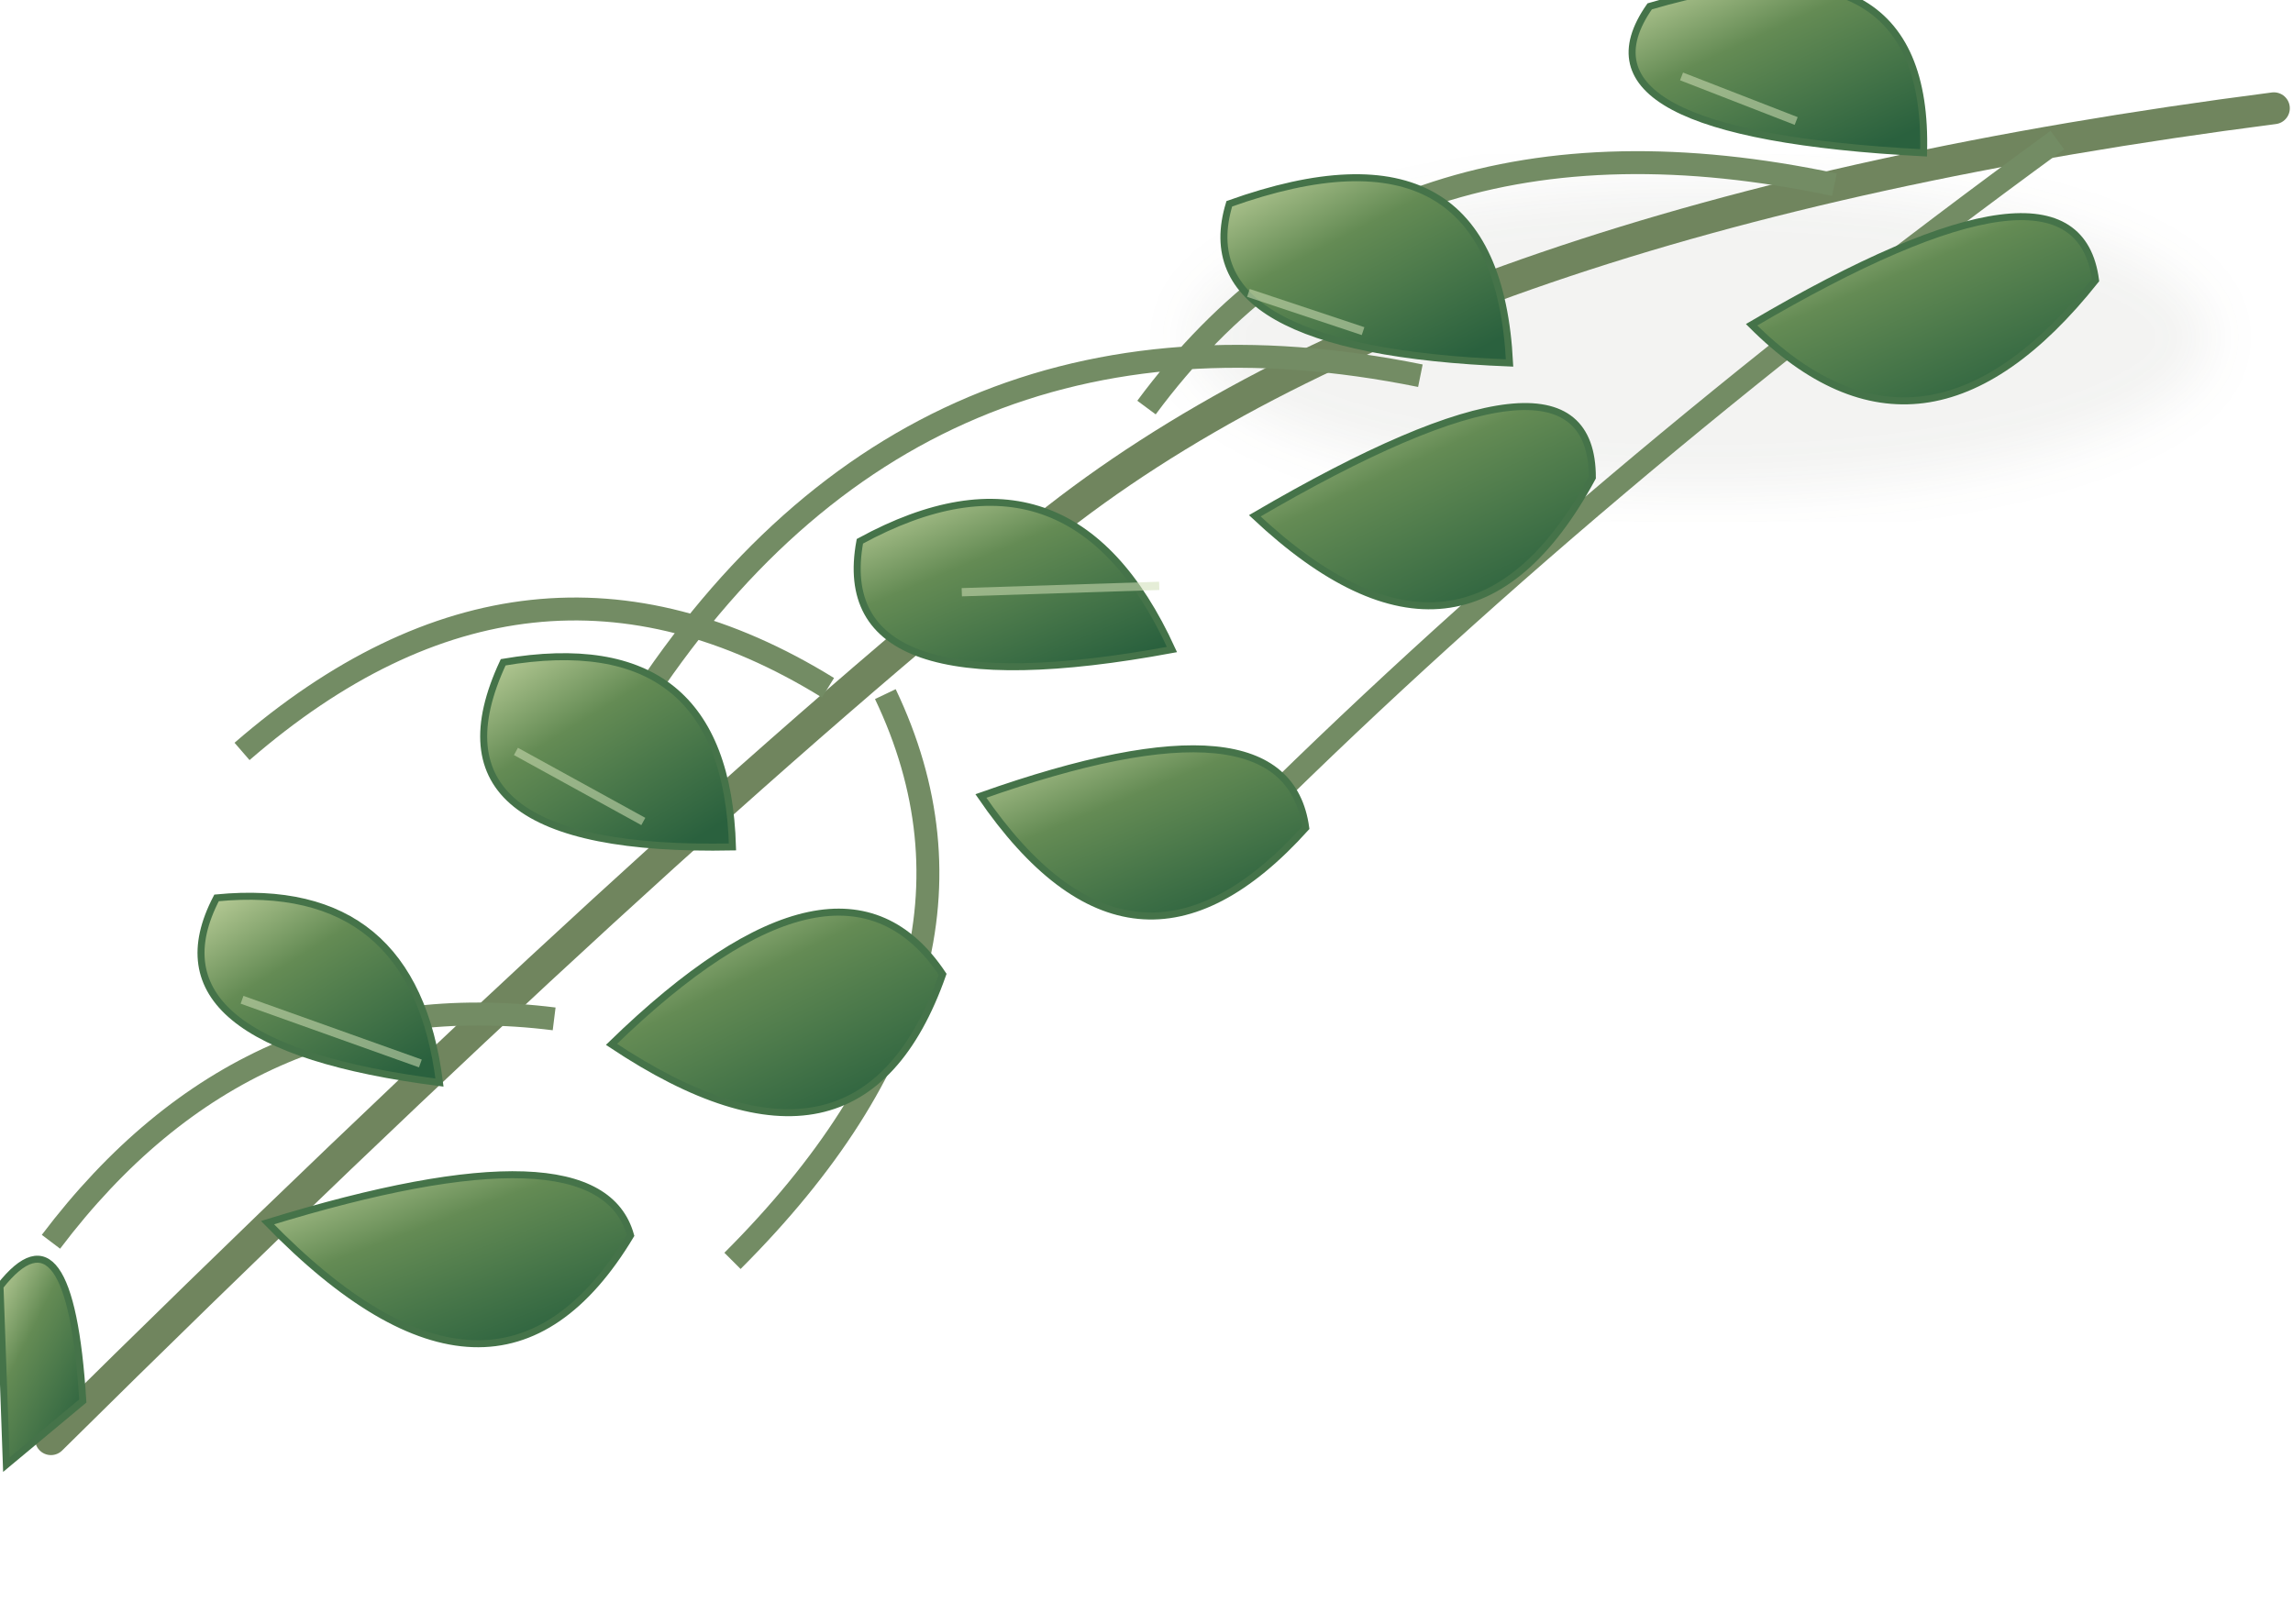
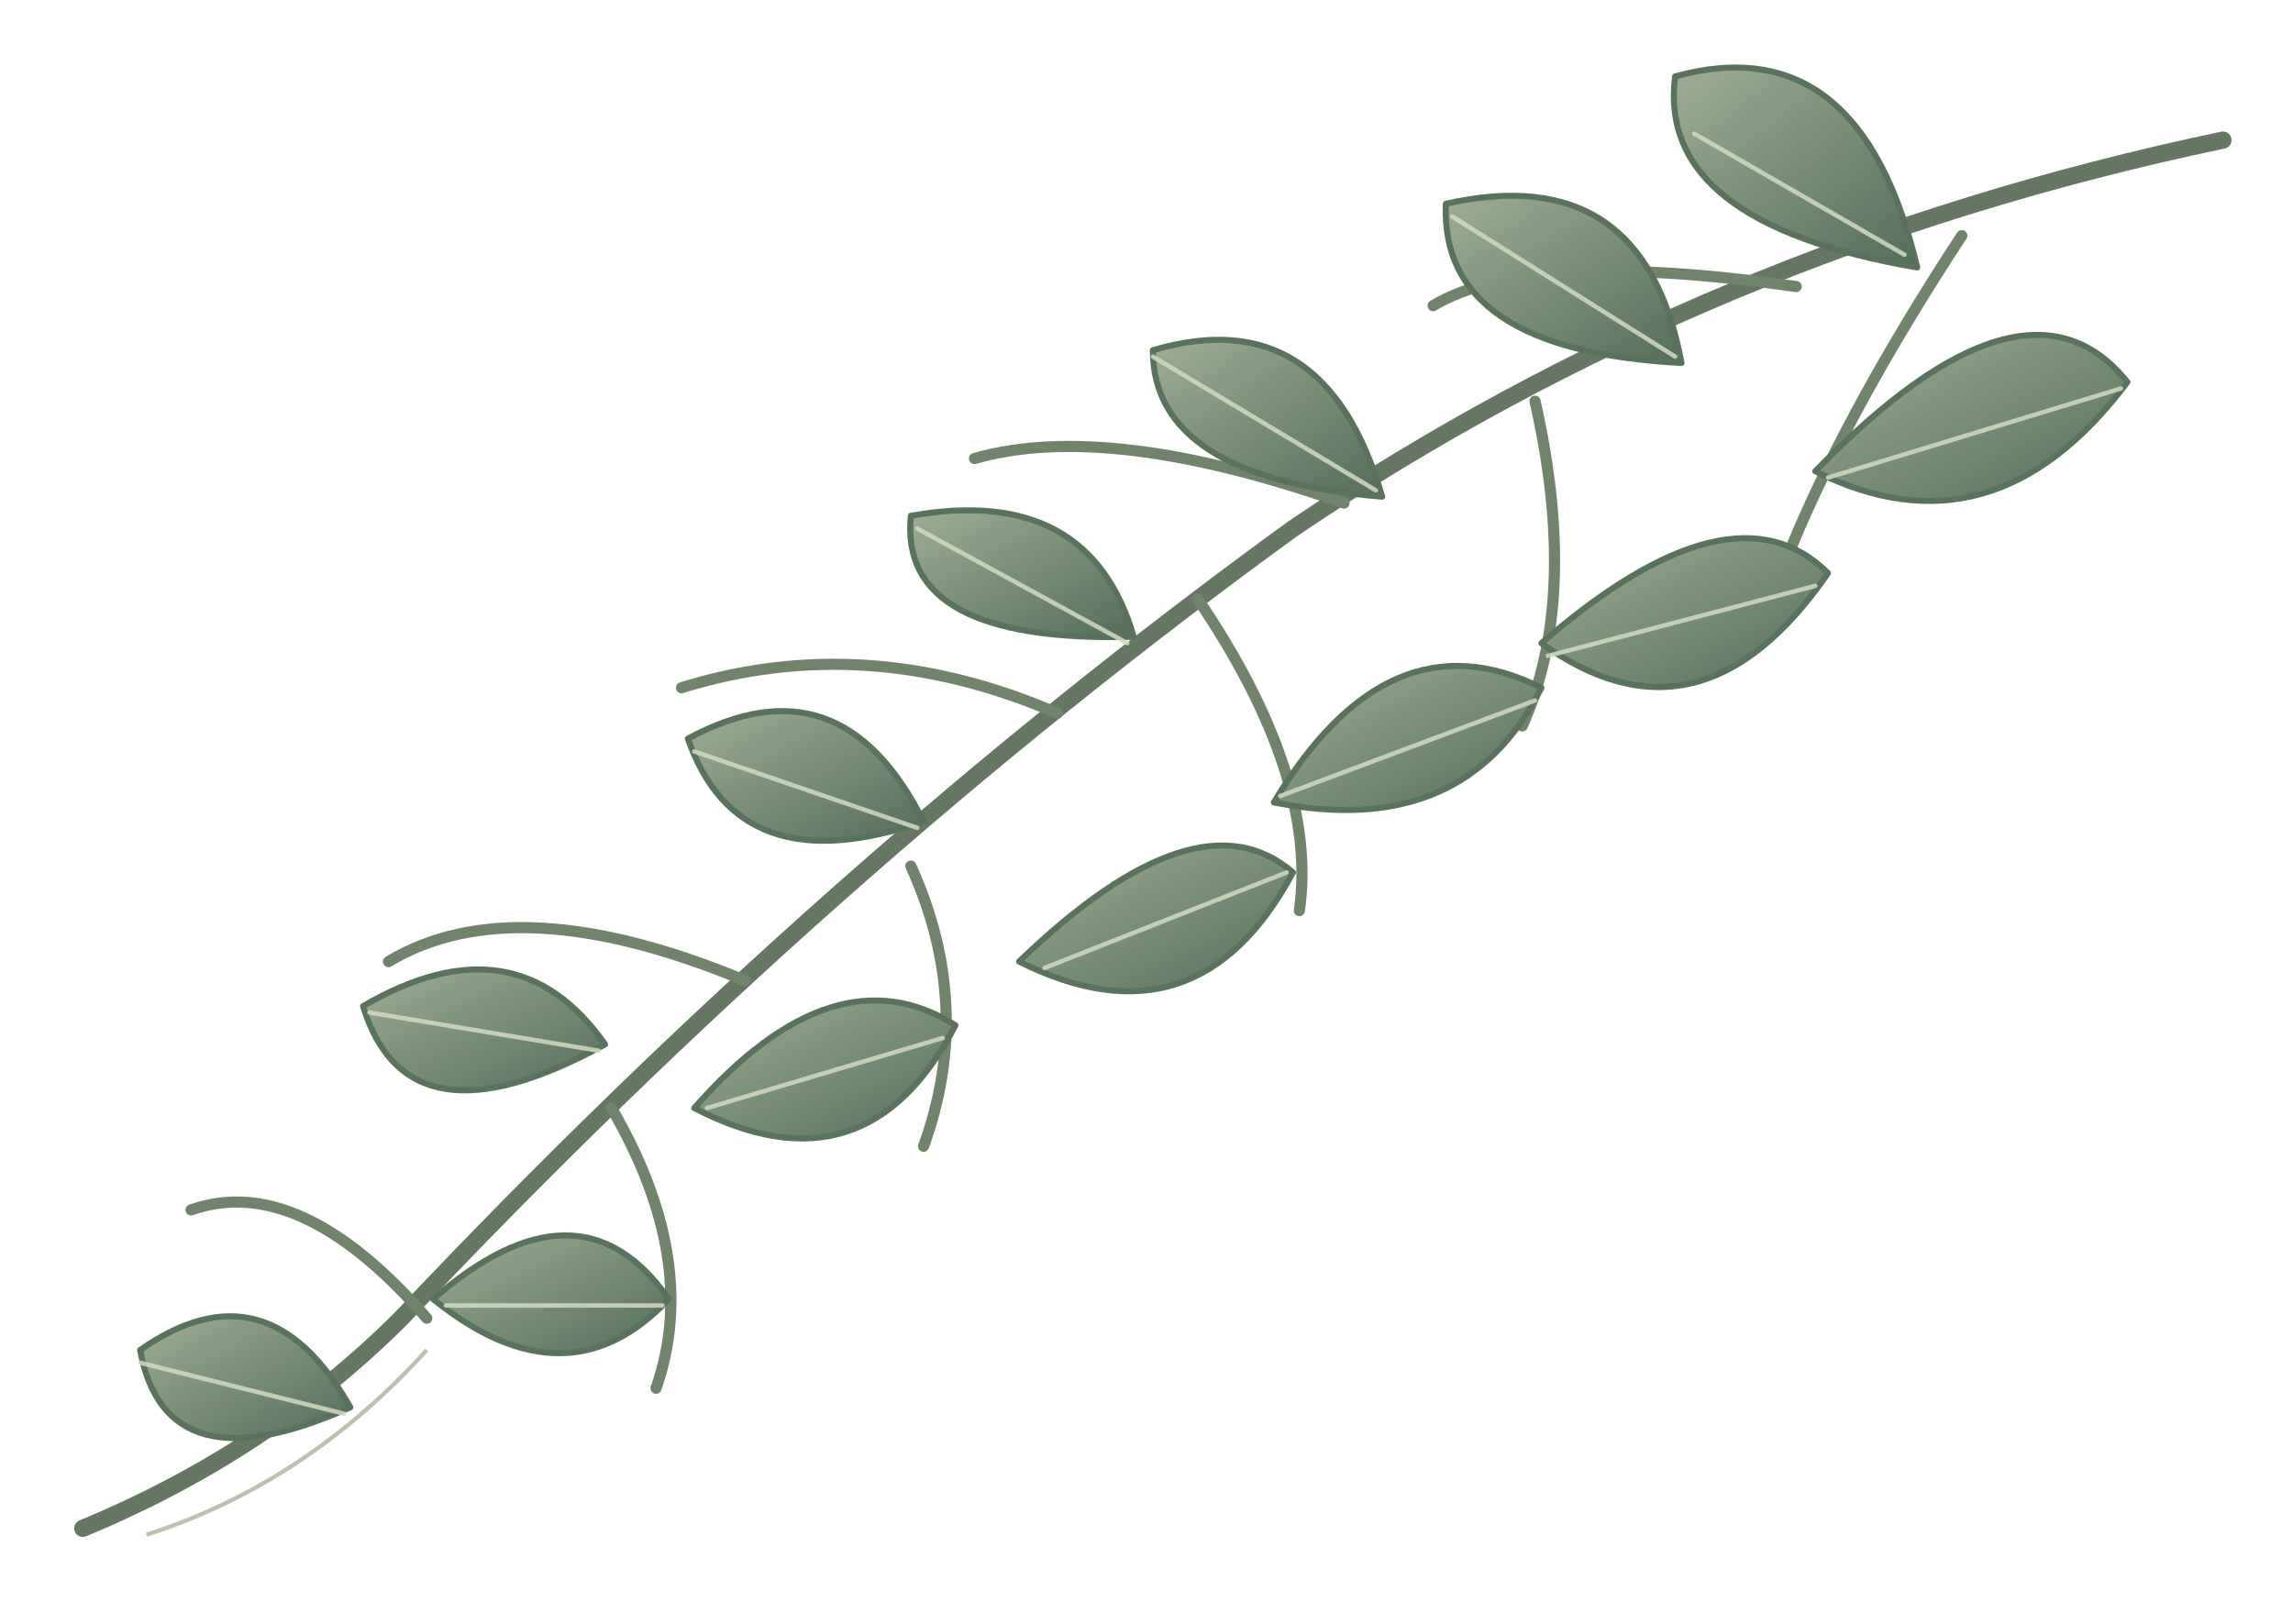
- <svg xmlns="http://www.w3.org/2000/svg" viewBox="0 0 360 255" role="img" aria-label="装飾用の緑の枝葉">
+ <svg xmlns="http://www.w3.org/2000/svg" viewBox="0 0 360 255" role="img" aria-label="植物図鑑風のオリーブの枝葉">
  <defs>
-     <linearGradient id="leaf" x2=".8" y2="1">
-       <stop stop-color="#bdd09b" />
-       <stop offset=".4" stop-color="#648b54" />
-       <stop offset="1" stop-color="#2a613e" />
+     <linearGradient id="leaves" x2="1" y2="1">
+       <stop stop-color="#9eae93" />
+       <stop offset="1" stop-color="#536e5b" />
    </linearGradient>
-     <filter id="s">
-       <feGaussianBlur stdDeviation="4" />
-     </filter>
  </defs>
-   <ellipse cx="267" cy="53" rx="80" ry="24" fill="#464b38" opacity=".07" filter="url(#s)" />
-   <path d="M357 17Q225 34 164 83T8 226" fill="none" stroke="#70855e" stroke-width="5" stroke-linecap="round" />
-   <path d="M323 22Q249 76 194 131M288 29Q217 14 180 64M223 59Q144 43 100 111M130 108Q83 79 38 118M139 109Q160 153 115 198M87 160Q39 154 8 195" stroke="#738c64" stroke-width="3.6" fill="none" />
-   <g fill="url(#leaf)" stroke="#457349" stroke-width="1.1">
-     <path d="M302 24Q303-12 259 1Q245 21 302 24Z" />
-     <path d="M275 51Q302 78 329 44Q326 21 275 51Z" />
-     <path d="M237 57Q235 17 193 32Q186 55 237 57Z" />
-     <path d="M197 81Q230 112 250 75Q250 50 197 81Z" />
-     <path d="M184 102Q168 67 135 85Q130 112 184 102Z" />
-     <path d="M154 125Q178 160 205 130Q202 108 154 125Z" />
-     <path d="M115 133Q114 98 79 104Q65 134 115 133Z" />
-     <path d="M96 164Q135 190 148 153Q132 129 96 164Z" />
-     <path d="M69 170Q65 138 34 141Q22 164 69 170Z" />
-     <path d="M42 192Q78 229 99 194Q94 176 42 192Z" />
-     <path d="M13 220Q11 188 0 202L1 230Z" />
+   <path d="M349 22Q268 39 203 83Q130 136 63 207Q42 228 13 240" fill="none" stroke="#657762" stroke-width="2.7" stroke-linecap="round" />
+   <path d="M308 37Q289 66 280 89M282 45Q240 39 225 48M241 63Q248 94 239 114M211 79Q174 66 153 72M188 94Q207 122 204 143M166 112Q136 99 107 108M143 136Q153 158 145 180M117 154Q81 139 61 151M96 174Q110 198 103 218M67 207Q47 184 30 190" fill="none" stroke="#70836b" stroke-width="1.75" stroke-linecap="round" />
+   <g fill="url(#leaves)" stroke="#58725b" stroke-width=".95" stroke-linejoin="round">
+     <path d="M301 42Q292 4 263 12Q260 35 301 42Z" />
+     <path d="M285 74Q313 88 334 60Q318 40 285 74Z" />
+     <path d="M264 57Q258 25 227 32Q226 55 264 57Z" />
+     <path d="M242 101Q267 119 287 90Q272 75 242 101Z" />
+     <path d="M217 78Q208 47 181 55Q181 75 217 78Z" />
+     <path d="M200 126Q230 132 242 108Q218 96 200 126Z" />
+     <path d="M178 100Q171 76 143 81Q141 101 178 100Z" />
+     <path d="M160 151Q188 165 203 137Q188 124 160 151Z" />
+     <path d="M145 129Q132 103 108 116Q116 139 145 129Z" />
+     <path d="M109 174Q136 188 150 161Q131 149 109 174Z" />
+     <path d="M95 164Q81 144 57 158Q64 181 95 164Z" />
+     <path d="M68 204Q89 221 105 204Q91 184 68 204Z" />
+     <path d="M55 221Q42 198 22 212Q26 234 55 221Z" />
  </g>
-   <g stroke="#d0dfb6" stroke-width="1.3" opacity=".55">
-     <path d="M282 19l-18-7M214 52l-18-6M182 92l-31 1M101 129l-20-11M66 167l-28-10" />
+   <g fill="none" stroke="#d2dbbf" stroke-width=".7" opacity=".85" stroke-linecap="round">
+     <path d="M266 21L299 40M333 61L287 75M228 34L263 56M285 92L243 103M181 56L216 77M241 110L201 125M144 83L177 101M202 137L164 152M109 118L144 130M148 163L111 174M58 159L94 165M104 205L70 205M22 214L54 222" />
  </g>
+   <path d="M23 241q25-8 44-29" stroke="#9b9e82" fill="none" stroke-width=".65" opacity=".65" />
</svg>
